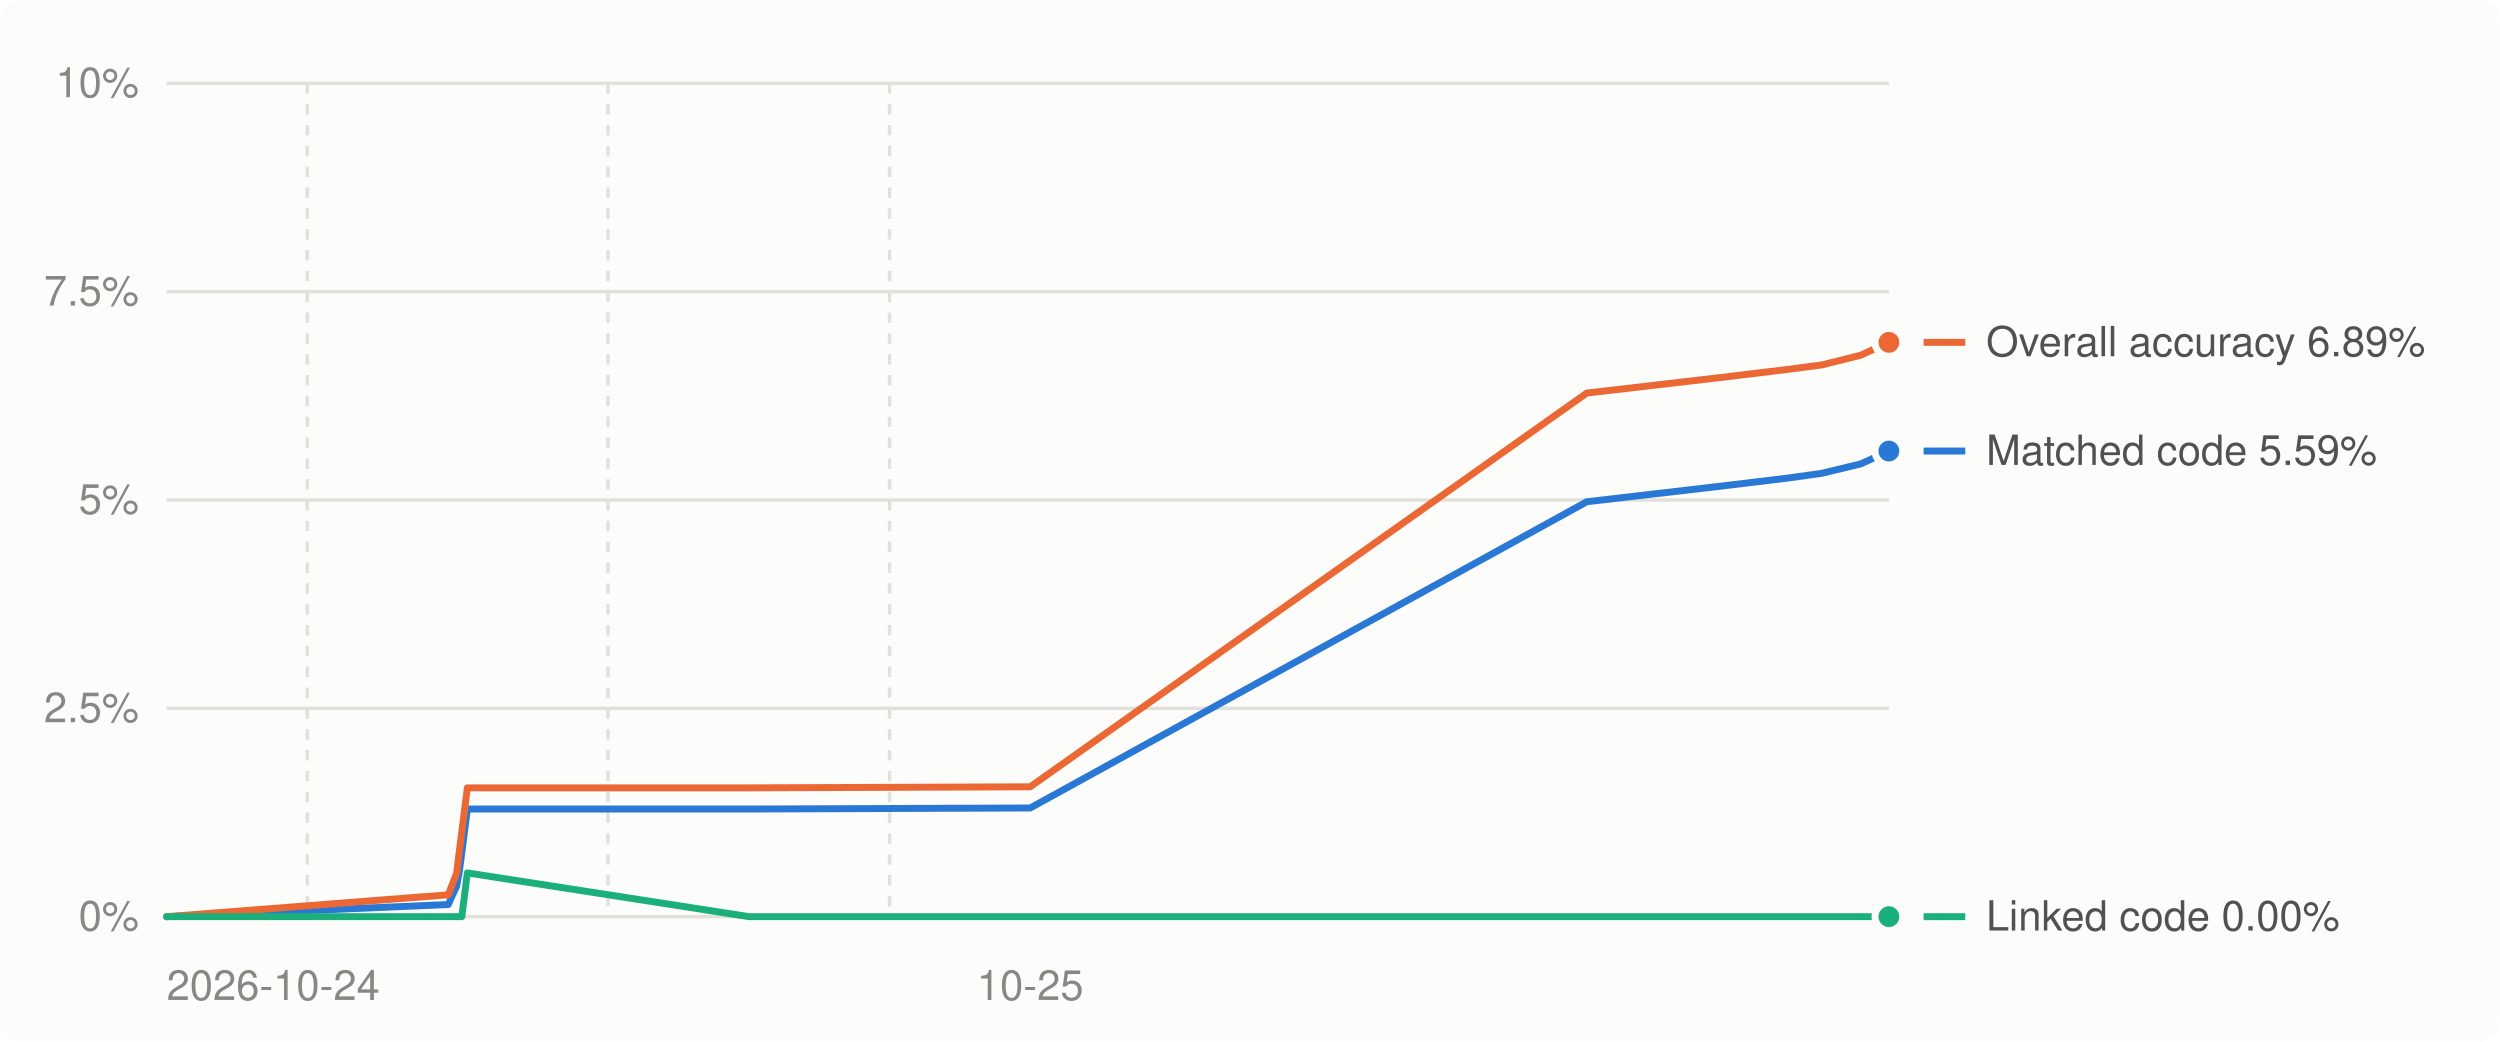
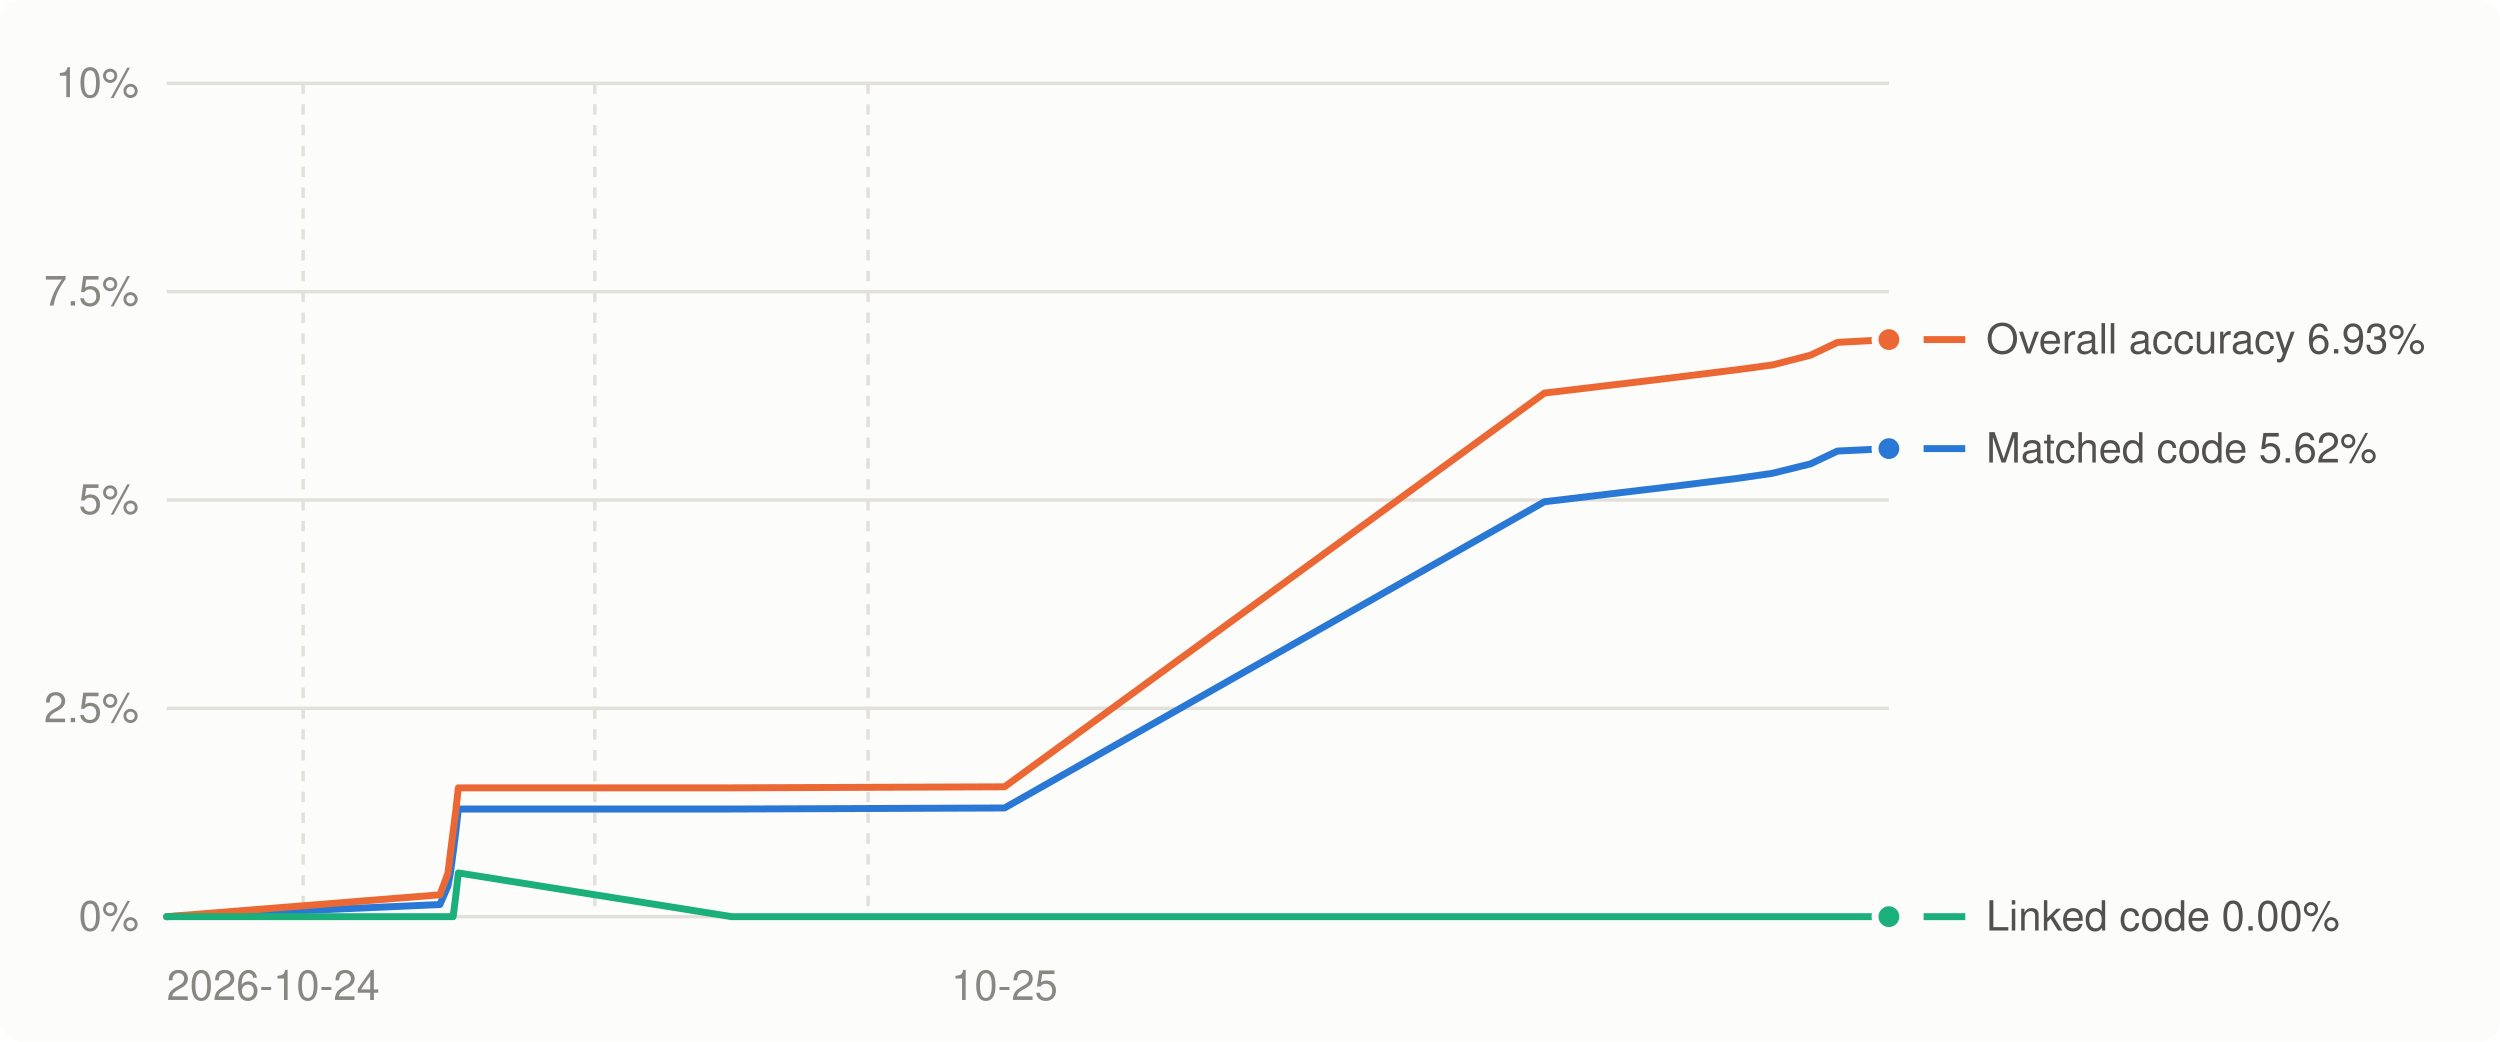
<svg xmlns="http://www.w3.org/2000/svg" viewBox="0 0 720 300" width="720" height="300" role="img" aria-label="Decompilation progress over time (USA)">
  <style>
.bg{fill:#fcfcfb}.grid{stroke:#e1e0d9}.muted{fill:#898781}.lbl{fill:#52514e}.ln0{stroke:#2a78d6}.dot0{fill:#2a78d6;stroke:#fcfcfb}.ln1{stroke:#eb6834}.dot1{fill:#eb6834;stroke:#fcfcfb}.ln2{stroke:#1baf7a}.dot2{fill:#1baf7a;stroke:#fcfcfb}
@media (prefers-color-scheme: dark){.bg{fill:#1a1a19}.grid{stroke:#2c2c2a}.muted{fill:#898781}.lbl{fill:#c3c2b7}.ln0{stroke:#3987e5}.dot0{fill:#3987e5;stroke:#1a1a19}.ln1{stroke:#d95926}.dot1{fill:#d95926;stroke:#1a1a19}.ln2{stroke:#199e70}.dot2{fill:#199e70;stroke:#1a1a19}}
text{font:12px -apple-system,BlinkMacSystemFont,'Segoe UI',Helvetica,Arial,sans-serif}
</style>
  <rect class="bg" width="720" height="300" rx="6" />
  <line x1="48" x2="544" y1="264.0" y2="264.0" class="grid" stroke-width="1" />
  <text x="40" y="268.0" class="muted" text-anchor="end">0%</text>
  <line x1="48" x2="544" y1="204.0" y2="204.0" class="grid" stroke-width="1" />
  <text x="40" y="208.0" class="muted" text-anchor="end">2.5%</text>
  <line x1="48" x2="544" y1="144.0" y2="144.0" class="grid" stroke-width="1" />
  <text x="40" y="148.0" class="muted" text-anchor="end">5%</text>
  <line x1="48" x2="544" y1="84.0" y2="84.0" class="grid" stroke-width="1" />
  <text x="40" y="88.0" class="muted" text-anchor="end">7.5%</text>
  <line x1="48" x2="544" y1="24.0" y2="24.0" class="grid" stroke-width="1" />
  <text x="40" y="28.0" class="muted" text-anchor="end">10%</text>
-   <line x1="88.5" x2="88.5" y1="24" y2="264" class="grid" stroke-width="1" stroke-dasharray="3 3" />
-   <line x1="175.1" x2="175.1" y1="24" y2="264" class="grid" stroke-width="1" stroke-dasharray="3 3" />
-   <line x1="256.2" x2="256.2" y1="24" y2="264" class="grid" stroke-width="1" stroke-dasharray="3 3" />
+   <line x1="87.3" x2="87.3" y1="24" y2="264" class="grid" stroke-width="1" stroke-dasharray="3 3" />
+   <line x1="171.3" x2="171.3" y1="24" y2="264" class="grid" stroke-width="1" stroke-dasharray="3 3" />
+   <line x1="250.0" x2="250.0" y1="24" y2="264" class="grid" stroke-width="1" stroke-dasharray="3 3" />
  <text class="muted" x="48.0" y="288" text-anchor="start">2026-10-24</text>
-   <text class="muted" x="296.7" y="288" text-anchor="middle">10-25</text>
-   <polyline points="48.0,264.0 129.1,260.5 131.5,255.2 132.2,251.5 133.0,245.6 133.8,239.3 134.6,233.0 215.7,233.0 296.7,232.7 457.0,144.5 494.0,140.2 514.8,137.7 524.7,136.3 535.9,133.6 544.0,129.9" fill="none" class="ln0" stroke-width="2" stroke-linejoin="round" stroke-linecap="round" />
-   <polyline points="48.0,264.0 129.1,257.7 131.5,251.5 132.2,245.8 133.0,239.5 133.8,233.2 134.6,226.9 215.7,226.9 296.7,226.6 457.0,113.2 494.0,108.9 514.8,106.4 524.7,105.1 535.9,102.3 544.0,98.6" fill="none" class="ln1" stroke-width="2" stroke-linejoin="round" stroke-linecap="round" />
-   <polyline points="48.0,264.0 129.1,264.0 131.5,264.0 132.2,264.0 133.0,264.0 133.8,257.7 134.6,251.4 215.7,264.0 296.7,264.0 457.0,264.0 494.0,264.0 514.8,264.0 524.7,264.0 535.9,264.0 544.0,264.0" fill="none" class="ln2" stroke-width="2" stroke-linejoin="round" stroke-linecap="round" />
-   <circle cx="544.0" cy="129.9" r="4" class="dot0" stroke-width="2" />
-   <circle cx="544.0" cy="98.6" r="4" class="dot1" stroke-width="2" />
+   <text class="muted" x="289.3" y="288" text-anchor="middle">10-25</text>
+   <polyline points="48.0,264.0 126.7,260.5 129.0,255.2 129.7,251.5 130.5,245.6 131.3,239.3 132.0,233.0 210.7,233.0 289.3,232.7 444.8,144.5 480.8,140.2 500.9,137.7 510.5,136.3 521.4,133.6 529.2,129.9 544.0,129.2" fill="none" class="ln0" stroke-width="2" stroke-linejoin="round" stroke-linecap="round" />
+   <polyline points="48.0,264.0 126.7,257.7 129.0,251.5 129.7,245.8 130.5,239.5 131.3,233.2 132.0,226.9 210.7,226.9 289.3,226.6 444.8,113.2 480.8,108.9 500.9,106.4 510.5,105.1 521.4,102.3 529.2,98.6 544.0,97.8" fill="none" class="ln1" stroke-width="2" stroke-linejoin="round" stroke-linecap="round" />
+   <polyline points="48.0,264.0 126.7,264.0 129.0,264.0 129.7,264.0 130.5,264.0 131.3,257.7 132.0,251.4 210.7,264.0 289.3,264.0 444.8,264.0 480.8,264.0 500.9,264.0 510.5,264.0 521.4,264.0 529.2,264.0 544.0,264.0" fill="none" class="ln2" stroke-width="2" stroke-linejoin="round" stroke-linecap="round" />
+   <circle cx="544.0" cy="129.2" r="4" class="dot0" stroke-width="2" />
+   <circle cx="544.0" cy="97.8" r="4" class="dot1" stroke-width="2" />
  <circle cx="544.0" cy="264.0" r="4" class="dot2" stroke-width="2" />
  <line x1="554" x2="566" y1="264.0" y2="264.0" class="ln2" stroke-width="2" />
  <text class="lbl" x="572" y="268.0">Linked code 0.00%</text>
-   <line x1="554" x2="566" y1="129.9" y2="129.9" class="ln0" stroke-width="2" />
-   <text class="lbl" x="572" y="133.9">Matched code 5.59%</text>
-   <line x1="554" x2="566" y1="98.6" y2="98.6" class="ln1" stroke-width="2" />
-   <text class="lbl" x="572" y="102.6">Overall accuracy 6.89%</text>
+   <line x1="554" x2="566" y1="129.2" y2="129.2" class="ln0" stroke-width="2" />
+   <text class="lbl" x="572" y="133.2">Matched code 5.62%</text>
+   <line x1="554" x2="566" y1="97.8" y2="97.8" class="ln1" stroke-width="2" />
+   <text class="lbl" x="572" y="101.8">Overall accuracy 6.93%</text>
</svg>
